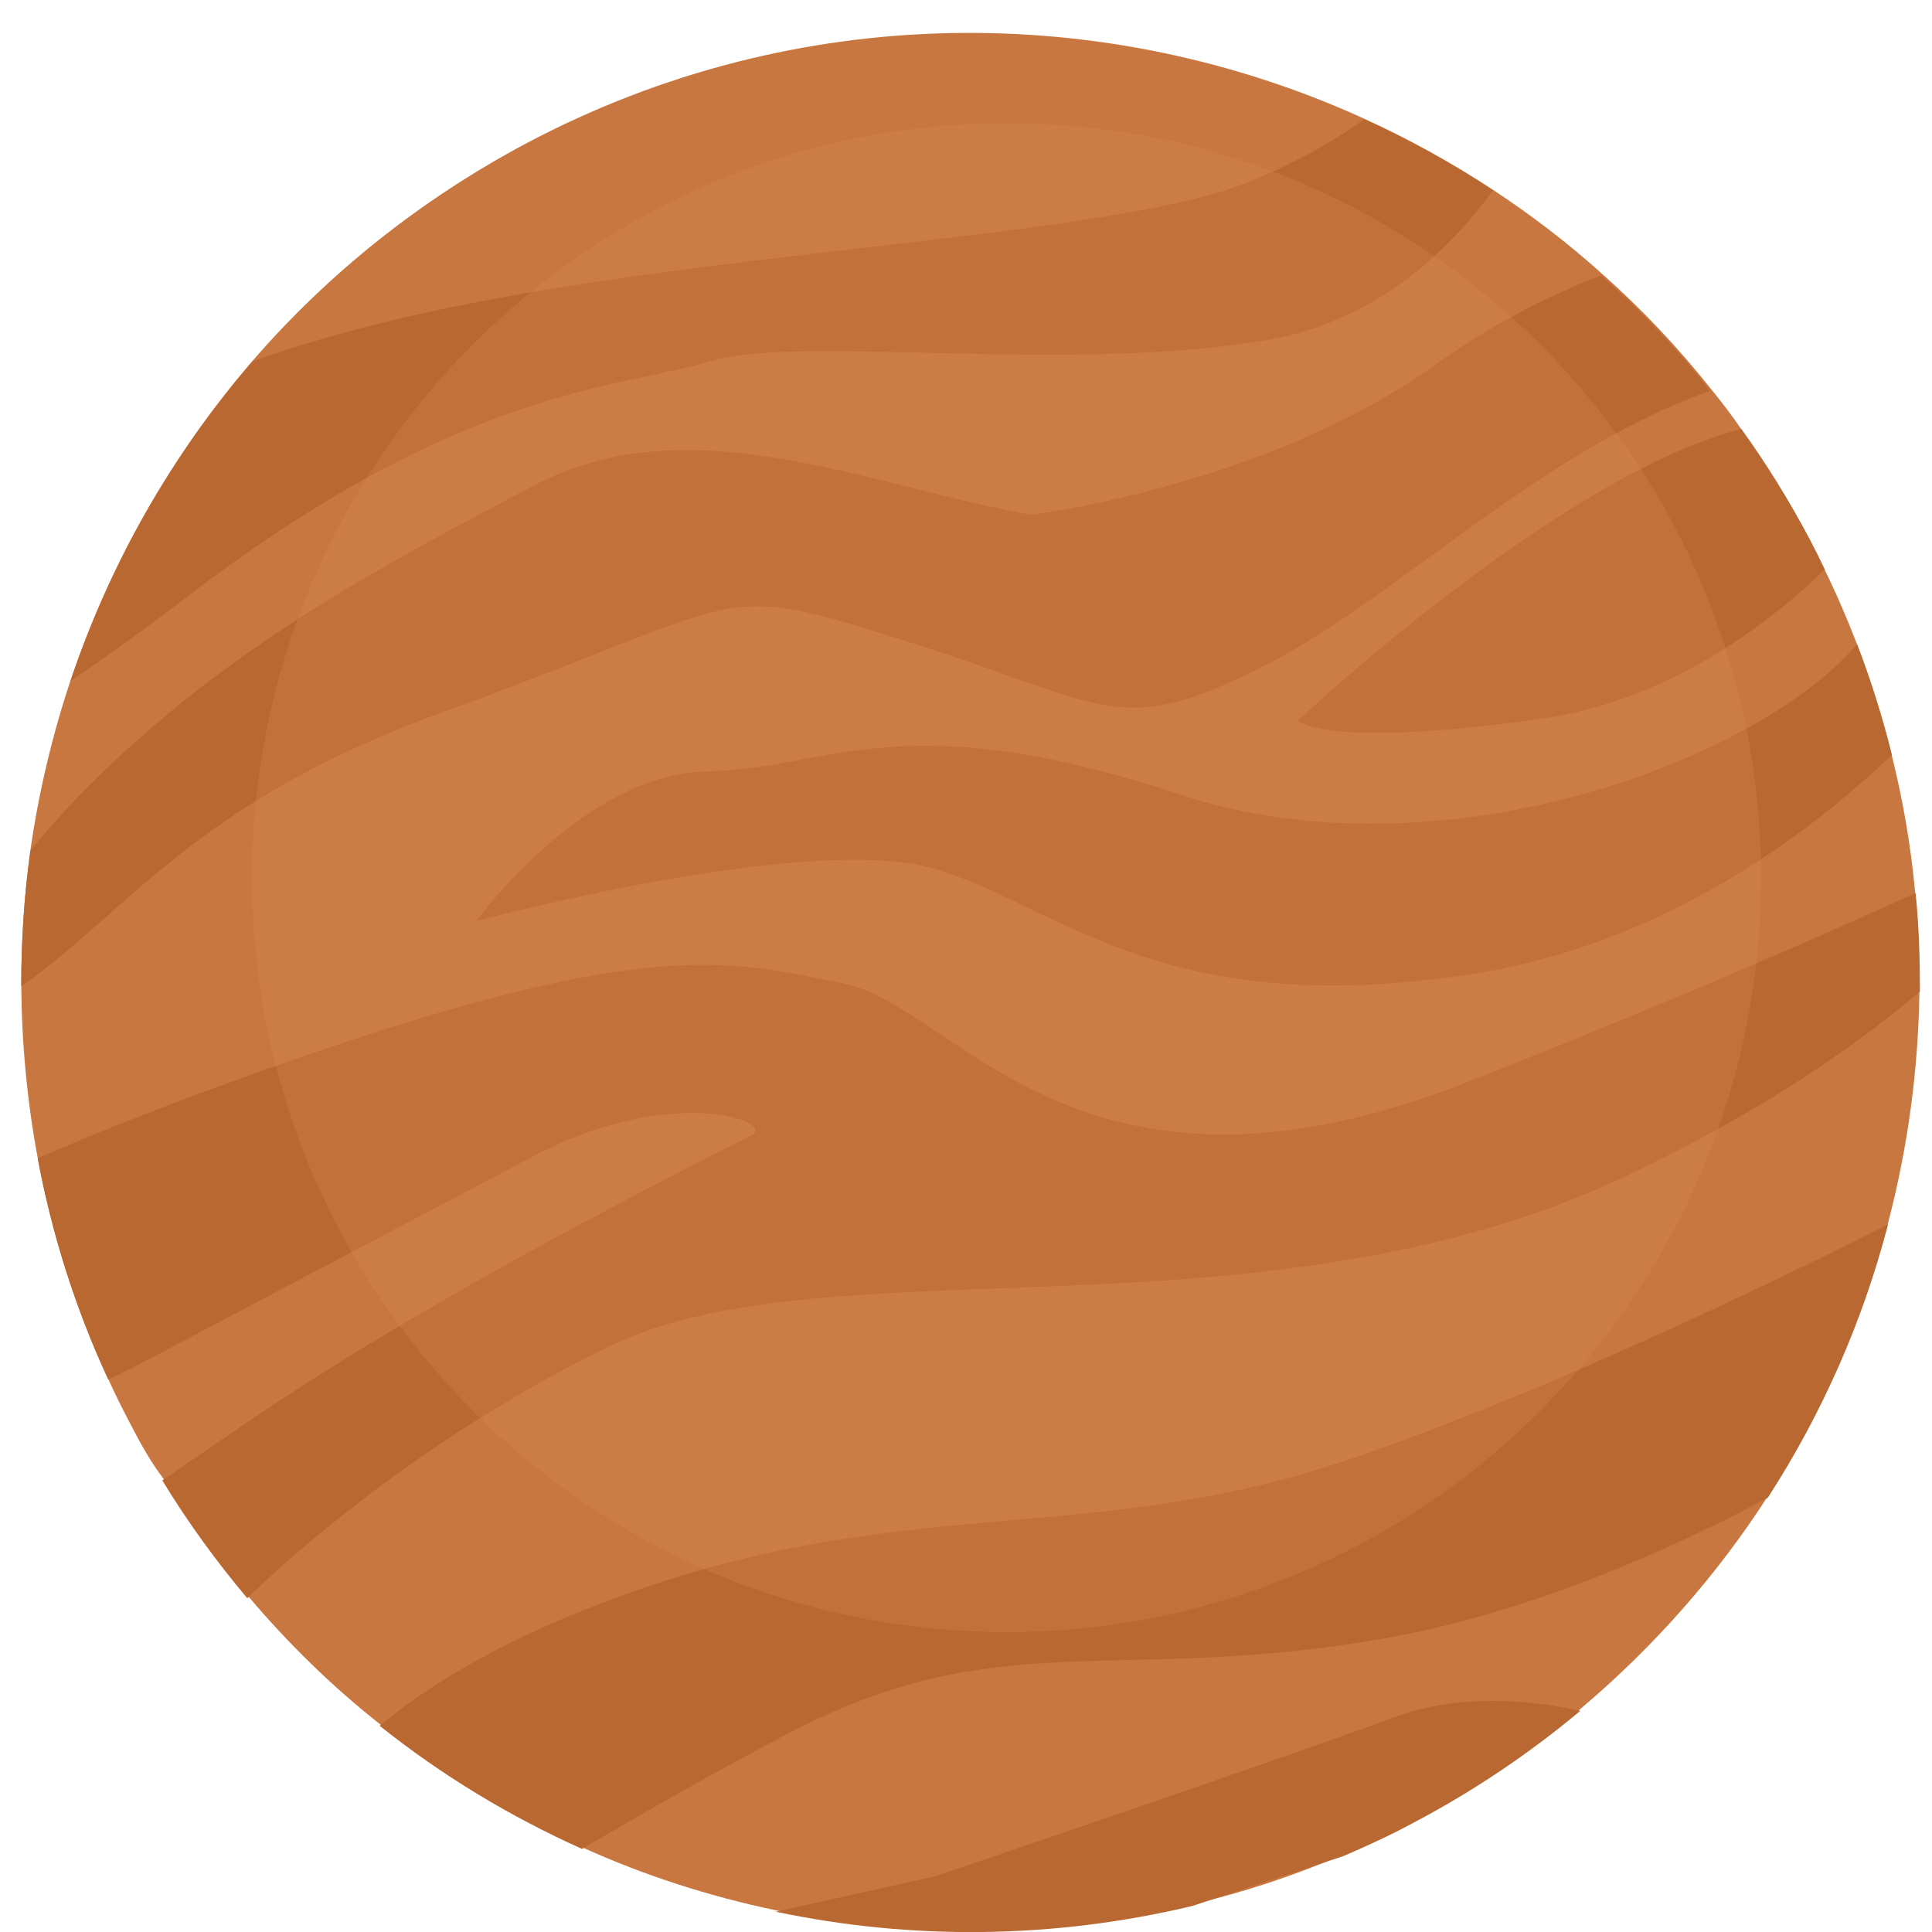
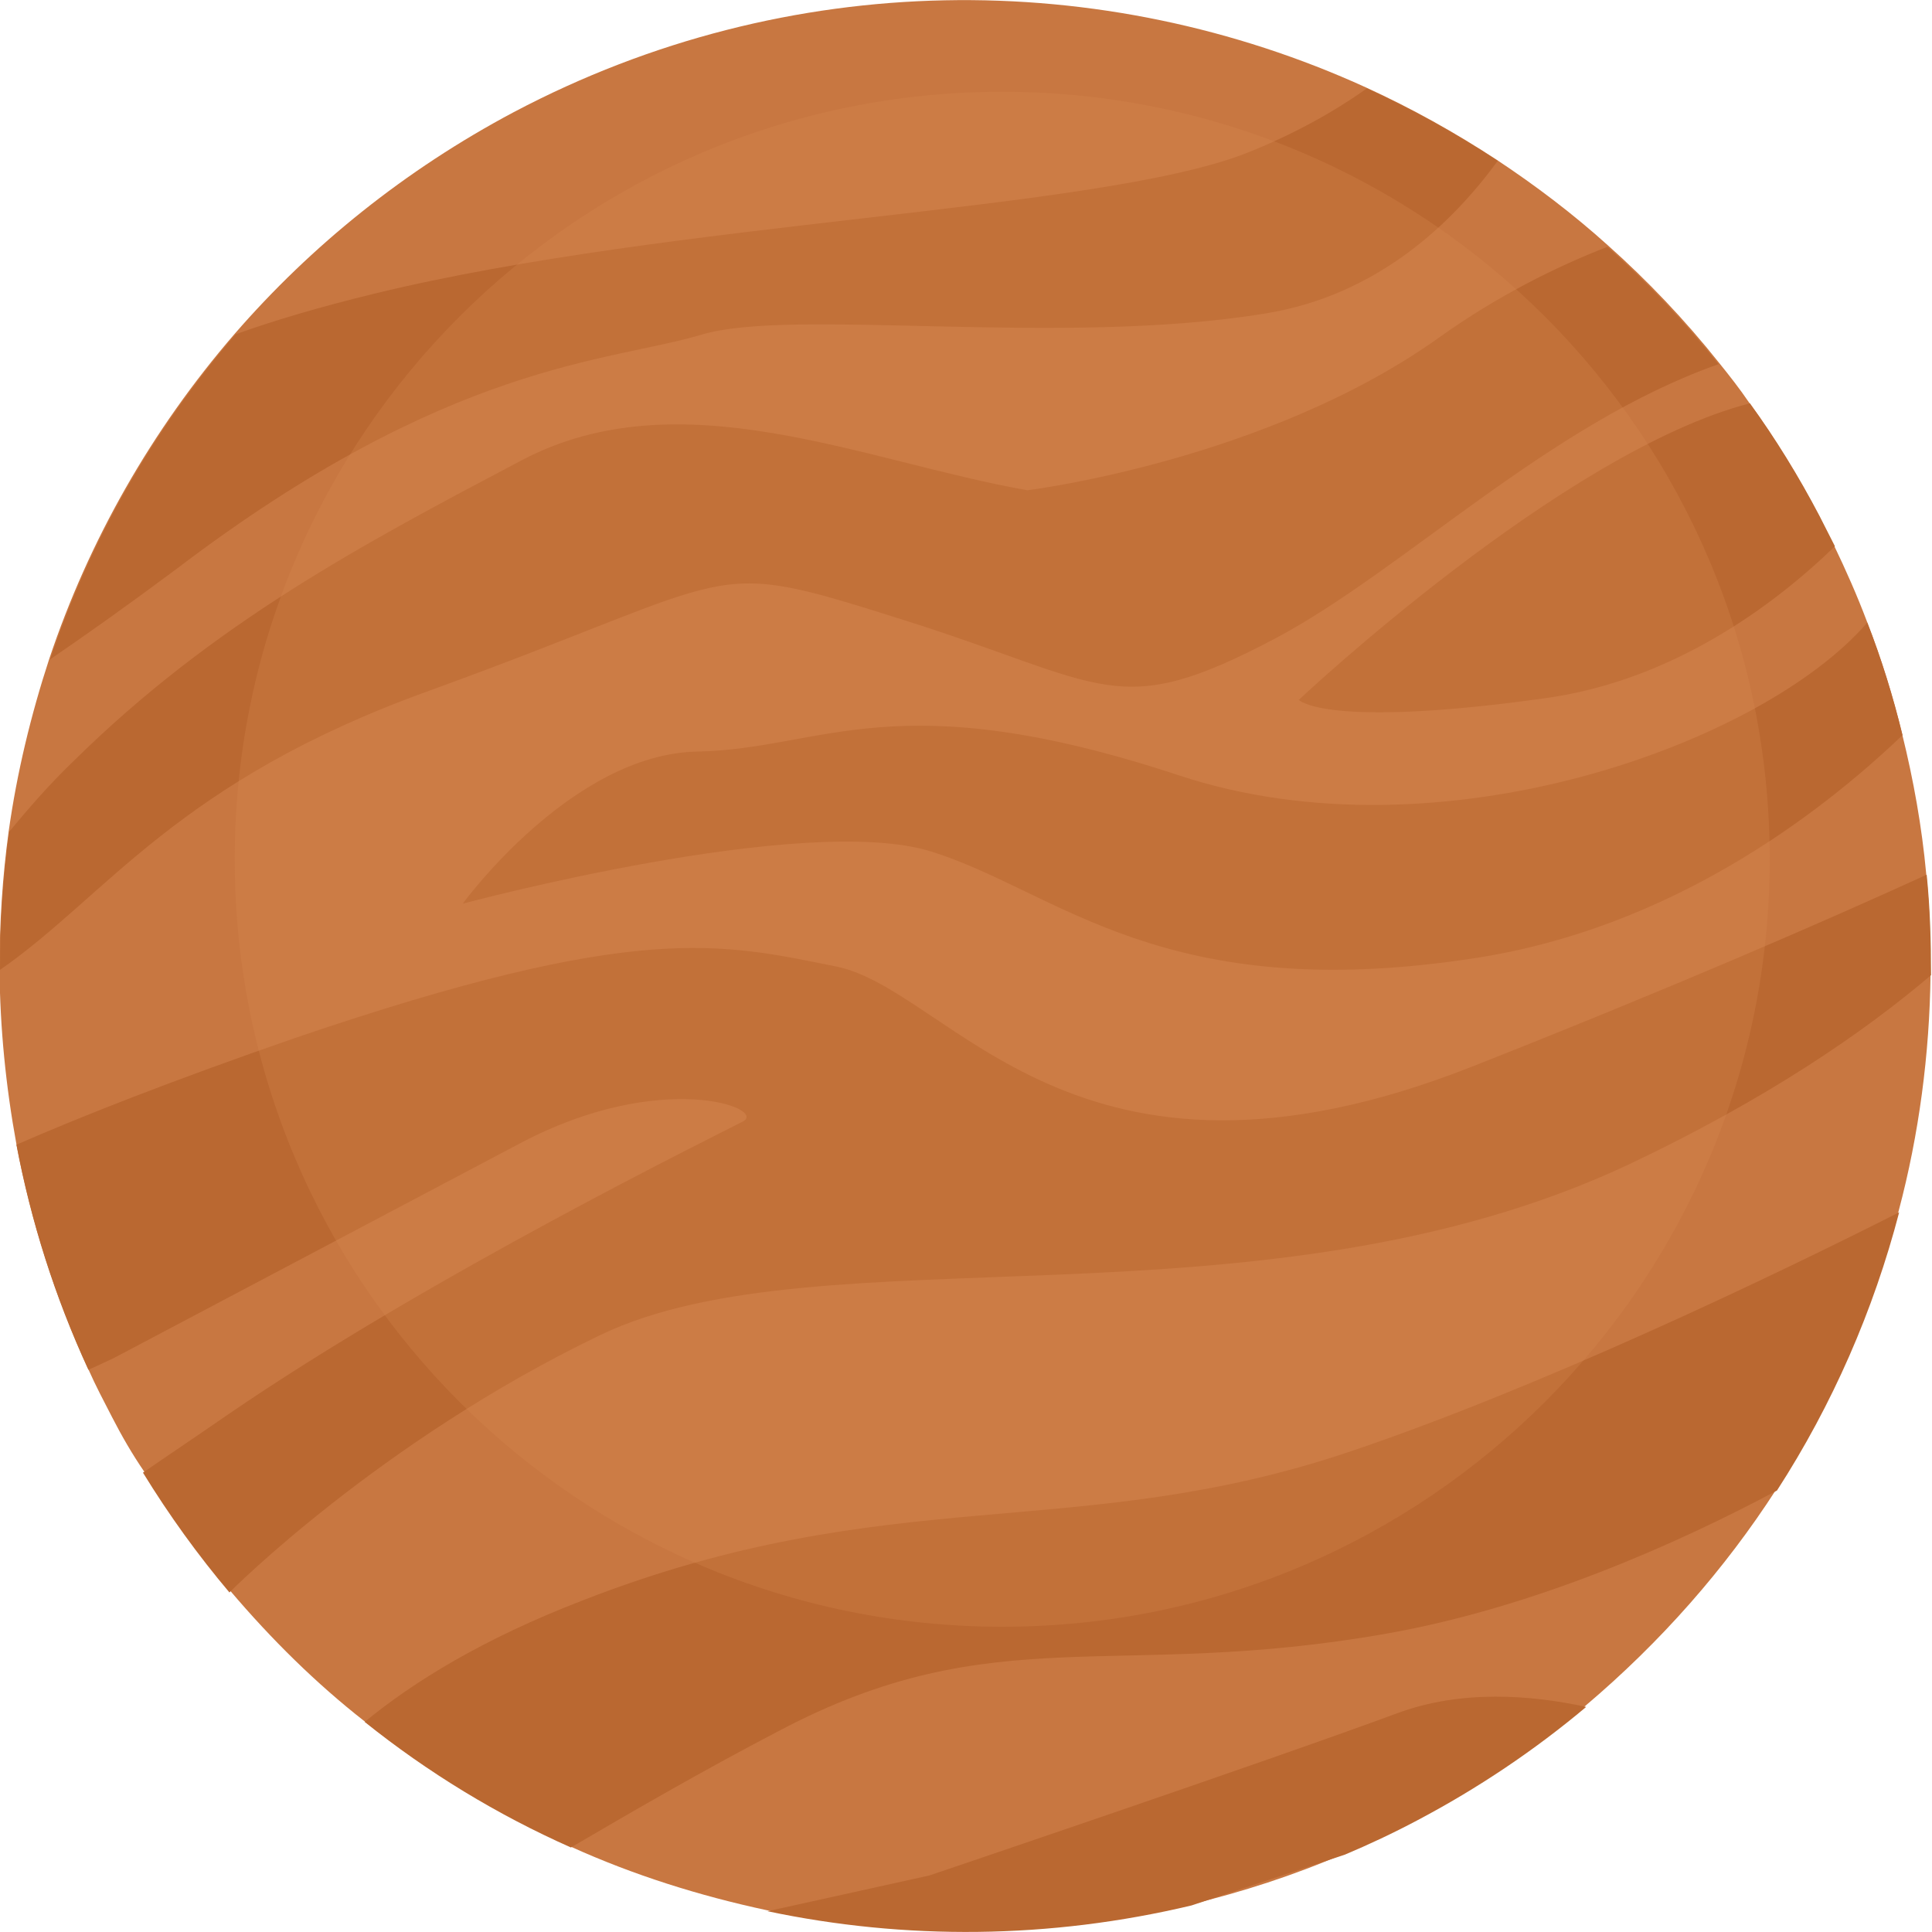
<svg xmlns="http://www.w3.org/2000/svg" version="1.1" id="Layer_1" x="0px" y="0px" viewBox="0 0 400 400" style="enable-background:new 0 0 400 400;" xml:space="preserve">
  <style type="text/css">
	.st0{fill:#C87741;}
	.st1{fill:#BA6831;}
	.st2{opacity:0.28;}
	.st3{fill:#D88850;}
</style>
  <g>
-     <path class="st0" d="M27.2,295.2c-1.7-3.2-3.3-6.4-4.8-9.7c-6.9-14.9-11.7-30.3-14.6-45.8c-2.2-11.8-3.3-23.7-3.4-35.6   c0-9.4,0.6-18.8,1.9-28.1c1.7-11.9,4.5-23.7,8.3-35.1c8.1-24.1,20.8-46.6,37.7-66.2c15.5-17.9,34.6-33.3,56.8-45.1   c56-29.6,119.9-29.4,173.4-5c9.2,4.2,18.1,9.1,26.6,14.7c7.9,5.2,15.5,11,22.6,17.4c8.1,7.2,15.7,15.2,22.6,23.9   c2.1,2.6,4.2,5.3,6.1,8.1c5.2,7.2,9.9,14.8,14.2,22.9c1.1,2.1,2.1,4.1,3.1,6.2c2.5,5.1,4.7,10.2,6.7,15.4l0,0   c2.9,7.6,5.3,15.2,7.2,22.9l0,0c2.4,9.5,4,19,4.9,28.5c0.7,6.8,0.9,13.6,0.9,20.4c-0.2,16.3-2.4,32.6-6.5,48.2   c-5.2,20-13.6,39.1-24.9,56.6c-10.5,16.3-23.6,31.2-38.9,44.1c-10.4,8.7-21.9,16.5-34.4,23.1c-4.8,2.6-9.8,4.9-14.7,7   c-10.2,4.4-20.6,7.8-31.2,10.3c-28.7,6.9-58.2,7.1-86.2,1.2c-13.8-2.9-27.2-7.2-40-13c-14.9-6.7-29-15.2-41.9-25.5   c-9.9-7.8-19-16.7-27.3-26.5c-6.4-7.6-12.3-15.7-17.6-24.4C31.3,302.8,29.2,299.1,27.2,295.2z" />
+     <path class="st0" d="M23.2,293.4c-1.7-3.3-3.4-6.5-4.9-9.9c-7-15.2-11.9-30.8-14.9-46.6c-2.2-12-3.4-24.1-3.5-36.2   c0-9.6,0.6-19.1,1.9-28.6c1.7-12.1,4.6-24.1,8.4-35.7c8.2-24.5,21.2-47.4,38.4-67.3c15.8-18.2,35.2-33.9,57.8-45.9   c57-30.1,122-29.9,176.4-5.1c9.4,4.3,18.4,9.3,27.1,15c8,5.3,15.8,11.2,23,17.7c8.2,7.3,16,15.5,23,24.3c2.1,2.6,4.3,5.4,6.2,8.2   c5.3,7.3,10.1,15.1,14.4,23.3c1.1,2.1,2.1,4.2,3.2,6.3c2.5,5.2,4.8,10.4,6.8,15.7l0,0c3,7.7,5.4,15.5,7.3,23.3l0,0   c2.4,9.7,4.1,19.3,5,29c0.7,6.9,0.9,13.8,0.9,20.8c-0.2,16.6-2.4,33.2-6.6,49c-5.3,20.3-13.8,39.8-25.3,57.6   c-10.7,16.6-24,31.7-39.6,44.9c-10.6,8.9-22.3,16.8-35,23.5c-4.9,2.6-10,5-15,7.1c-10.4,4.5-21,7.9-31.7,10.5   c-29.2,7-59.2,7.2-87.7,1.2c-14-3-27.7-7.3-40.7-13.2c-15.2-6.8-29.5-15.5-42.6-25.9c-10.1-7.9-19.3-17-27.8-27   c-6.5-7.7-12.5-16-17.9-24.8C27.4,301.1,25.2,297.3,23.2,293.4z" />
  </g>
  <g>
    <g>
-       <path class="st1" d="M160.6,395.8l32.9-7.3c0,0,68.1-23,95.3-33c13-4.8,27.2-3.7,38.4-1.3c-10.4,8.7-21.9,16.5-34.4,23.1    c-4.8,2.6-9.8,4.9-14.7,7l-31.2,10.3C218,401.5,188.6,401.7,160.6,395.8z" />
+       <path class="st1" d="M158.9,395.7l33.5-7.4c0,0,69.3-23.4,96.9-33.6c13.2-4.9,27.7-3.8,39.1-1.3c-10.6,8.9-22.3,16.8-35,23.5    c-4.9,2.6-10,5-15,7.1l-31.7,10.5C217.3,401.5,187.4,401.7,158.9,395.7z" />
    </g>
    <g>
-       <path class="st1" d="M78.6,357.3c9.9-8.2,24.1-16.9,44.2-24.7c62.9-24.6,100.5-11.5,156.4-30.4c38.4-13,84.8-35.1,111.7-48.7    c-5.2,20-13.6,39.1-24.9,56.6c-20.4,10.9-49.4,23.8-79.3,29.1c-55.5,9.8-79.8-3.4-123.9,19.9c-15.8,8.3-30.2,16.6-42.3,23.7    C105.6,376.1,91.5,367.6,78.6,357.3z" />
+       <path class="st1" d="M75.5,356.5c10.1-8.3,24.5-17.2,45-25.1c64-25,102.2-11.7,159.1-30.9c39.1-13.2,86.3-35.7,113.6-49.5    c-5.3,20.3-13.8,39.8-25.3,57.6c-20.8,11.1-50.3,24.2-80.7,29.6c-56.5,10-81.2-3.5-126,20.2c-16.1,8.4-30.7,16.9-43,24.1    C102.9,375.7,88.6,367,75.5,356.5z" />
    </g>
    <g>
-       <path class="st1" d="M22.4,285.6c-6.9-14.9-11.7-30.3-14.6-45.8c13.3-5.8,31.8-13.1,56.7-21.7c69.8-23.8,86.6-19.3,110.1-14.5    c23.5,4.7,48.5,52.2,129.3,20.4c41.1-16.2,72.1-29.7,92.7-39.1c0.7,6.8,0.9,13.6,0.9,20.4C383.7,217,364,230.6,336,243.8    c-74.7,35.1-164.3,13.1-209.3,34.7c-45,21.6-75.5,52.4-75.5,52.4c-6.4-7.6-12.3-15.7-17.6-24.4c4.8-3.3,10.4-7.1,17.1-11.7    c41.4-28.4,99.9-57.1,105-59.8c5.1-2.7-16.5-10.8-45.3,4.4L27.8,283C26,283.9,24.2,284.8,22.4,285.6z" />
+       <path class="st1" d="M18.3,283.6c-7-15.2-11.9-30.8-14.9-46.6c13.5-5.9,32.3-13.3,57.7-22.1c71-24.2,88.1-19.6,112-14.8    c23.9,4.8,49.3,53.1,131.5,20.8c41.8-16.5,73.3-30.2,94.3-39.8c0.7,6.9,0.9,13.8,0.9,20.8c-14,11.9-34.1,25.7-62.6,39.2    c-76,35.7-167.1,13.3-212.9,35.3s-76.8,53.3-76.8,53.3c-6.5-7.7-12.5-16-17.9-24.8c4.9-3.4,10.6-7.2,17.4-11.9    c42.1-28.9,101.6-58.1,106.8-60.8c5.2-2.7-16.8-11-46.1,4.5l-84,44.4C22,281.9,20.1,282.8,18.3,283.6z" />
    </g>
    <g>
-       <path class="st1" d="M98.6,190.7c0,0,22.1-30.5,47.8-31s40.1-14.3,97.9,4.8c53,17.6,118.9-6.4,140.2-31.1    c2.9,7.6,5.3,15.2,7.2,22.9l0,0c-17.5,16.7-47.6,39.2-86.6,45.3C241,211.6,219.9,188,194,180S98.6,190.7,98.6,190.7z" />
+       <path class="st1" d="M95.8,187.1c0,0,22.5-31,48.6-31.5c26.1-0.5,40.8-14.5,99.6,4.9c53.9,17.9,121-6.5,142.6-31.6    c3,7.7,5.4,15.5,7.3,23.3l0,0c-17.8,17-48.4,39.9-88.1,46.1c-65.2,10.2-86.7-13.8-113-22S95.8,187.1,95.8,187.1z" />
    </g>
    <g>
-       <path class="st1" d="M4.4,204.2c0-9.4,0.6-18.8,1.9-28.1c3.8-4.6,8.1-9.5,13.1-14.4c28.5-28.1,59-44.2,91.2-61.2    s69.5,0.2,102.9,6.1c0,0,48.9-6,84-31.3c11.6-8.3,23.4-14.2,34-18.3c8.1,7.2,15.7,15.2,22.6,23.9c-34.6,12.2-64.1,42-90.2,55.8    c-32.2,17-34.1,9.3-75.5-3.7c-41.4-13.1-31.1-9.4-96.6,14.4C40.4,165.9,26.2,189.1,4.4,204.2z" />
+       <path class="st1" d="M0,200.8c0-9.6,0.6-19.1,1.9-28.6c3.9-4.7,8.2-9.7,13.3-14.6c29-28.6,60-45,92.8-62.3s70.7,0.2,104.7,6.2    c0,0,49.7-6.1,85.5-31.8c11.8-8.4,23.8-14.4,34.6-18.6c8.2,7.3,16,15.5,23,24.3c-35.2,12.4-65.2,42.7-91.8,56.8    c-32.8,17.3-34.7,9.5-76.8-3.8c-42.1-13.3-31.6-9.6-98.3,14.6C36.6,161.8,22.2,185.4,0,200.8z" />
    </g>
    <g>
-       <path class="st1" d="M268.7,149.2c0,0,53.7-50.5,91.8-60.4c5.2,7.2,9.9,14.8,14.2,22.9c1.1,2.1,2.1,4.1,3.1,6.2    c-12.4,12-33,27.4-59.3,31C274,155.1,268.7,149.2,268.7,149.2z" />
+       <path class="st1" d="M268.9,144.9c0,0,54.6-51.4,93.4-61.4c5.3,7.3,10.1,15.1,14.4,23.3c1.1,2.1,2.1,4.2,3.2,6.3    c-12.6,12.2-33.6,27.9-60.3,31.5C274.3,150.9,268.9,144.9,268.9,144.9z" />
    </g>
    <g>
-       <path class="st1" d="M14.6,141c8.1-24.1,20.8-46.6,37.7-66.2c7.7-2.8,16.9-5.5,28.2-8.3C141.4,51.7,227.1,49.8,257.7,38    c9.7-3.8,18-8.5,24.8-13.3c9.2,4.2,18.1,9.1,26.6,14.7c-9.1,12.5-24.3,27.3-47.3,31.1c-41.9,6.9-96.1-1.3-114.8,4.3    c-18.7,5.6-51.3,5.4-107,47.8C30.5,129.9,22.1,135.9,14.6,141z" />
+       <path class="st1" d="M10.4,136.5c8.2-24.5,21.2-47.4,38.4-67.3c7.8-2.8,17.2-5.6,28.7-8.4c62-15.1,149.1-17,180.3-29    c9.9-3.9,18.3-8.6,25.2-13.5c9.4,4.3,18.4,9.3,27.1,15c-9.3,12.7-24.7,27.8-48.1,31.6c-42.6,7-97.8-1.3-116.8,4.4    c-19,5.7-52.2,5.5-108.8,48.6C26.6,125.2,18,131.3,10.4,136.5z" />
    </g>
  </g>
  <g class="st2">
-     <circle class="st3" cx="208.4" cy="181.7" r="156.2" />
+     <circle class="st3" cx="207.5" cy="177.9" r="158.9" />
  </g>
</svg>
